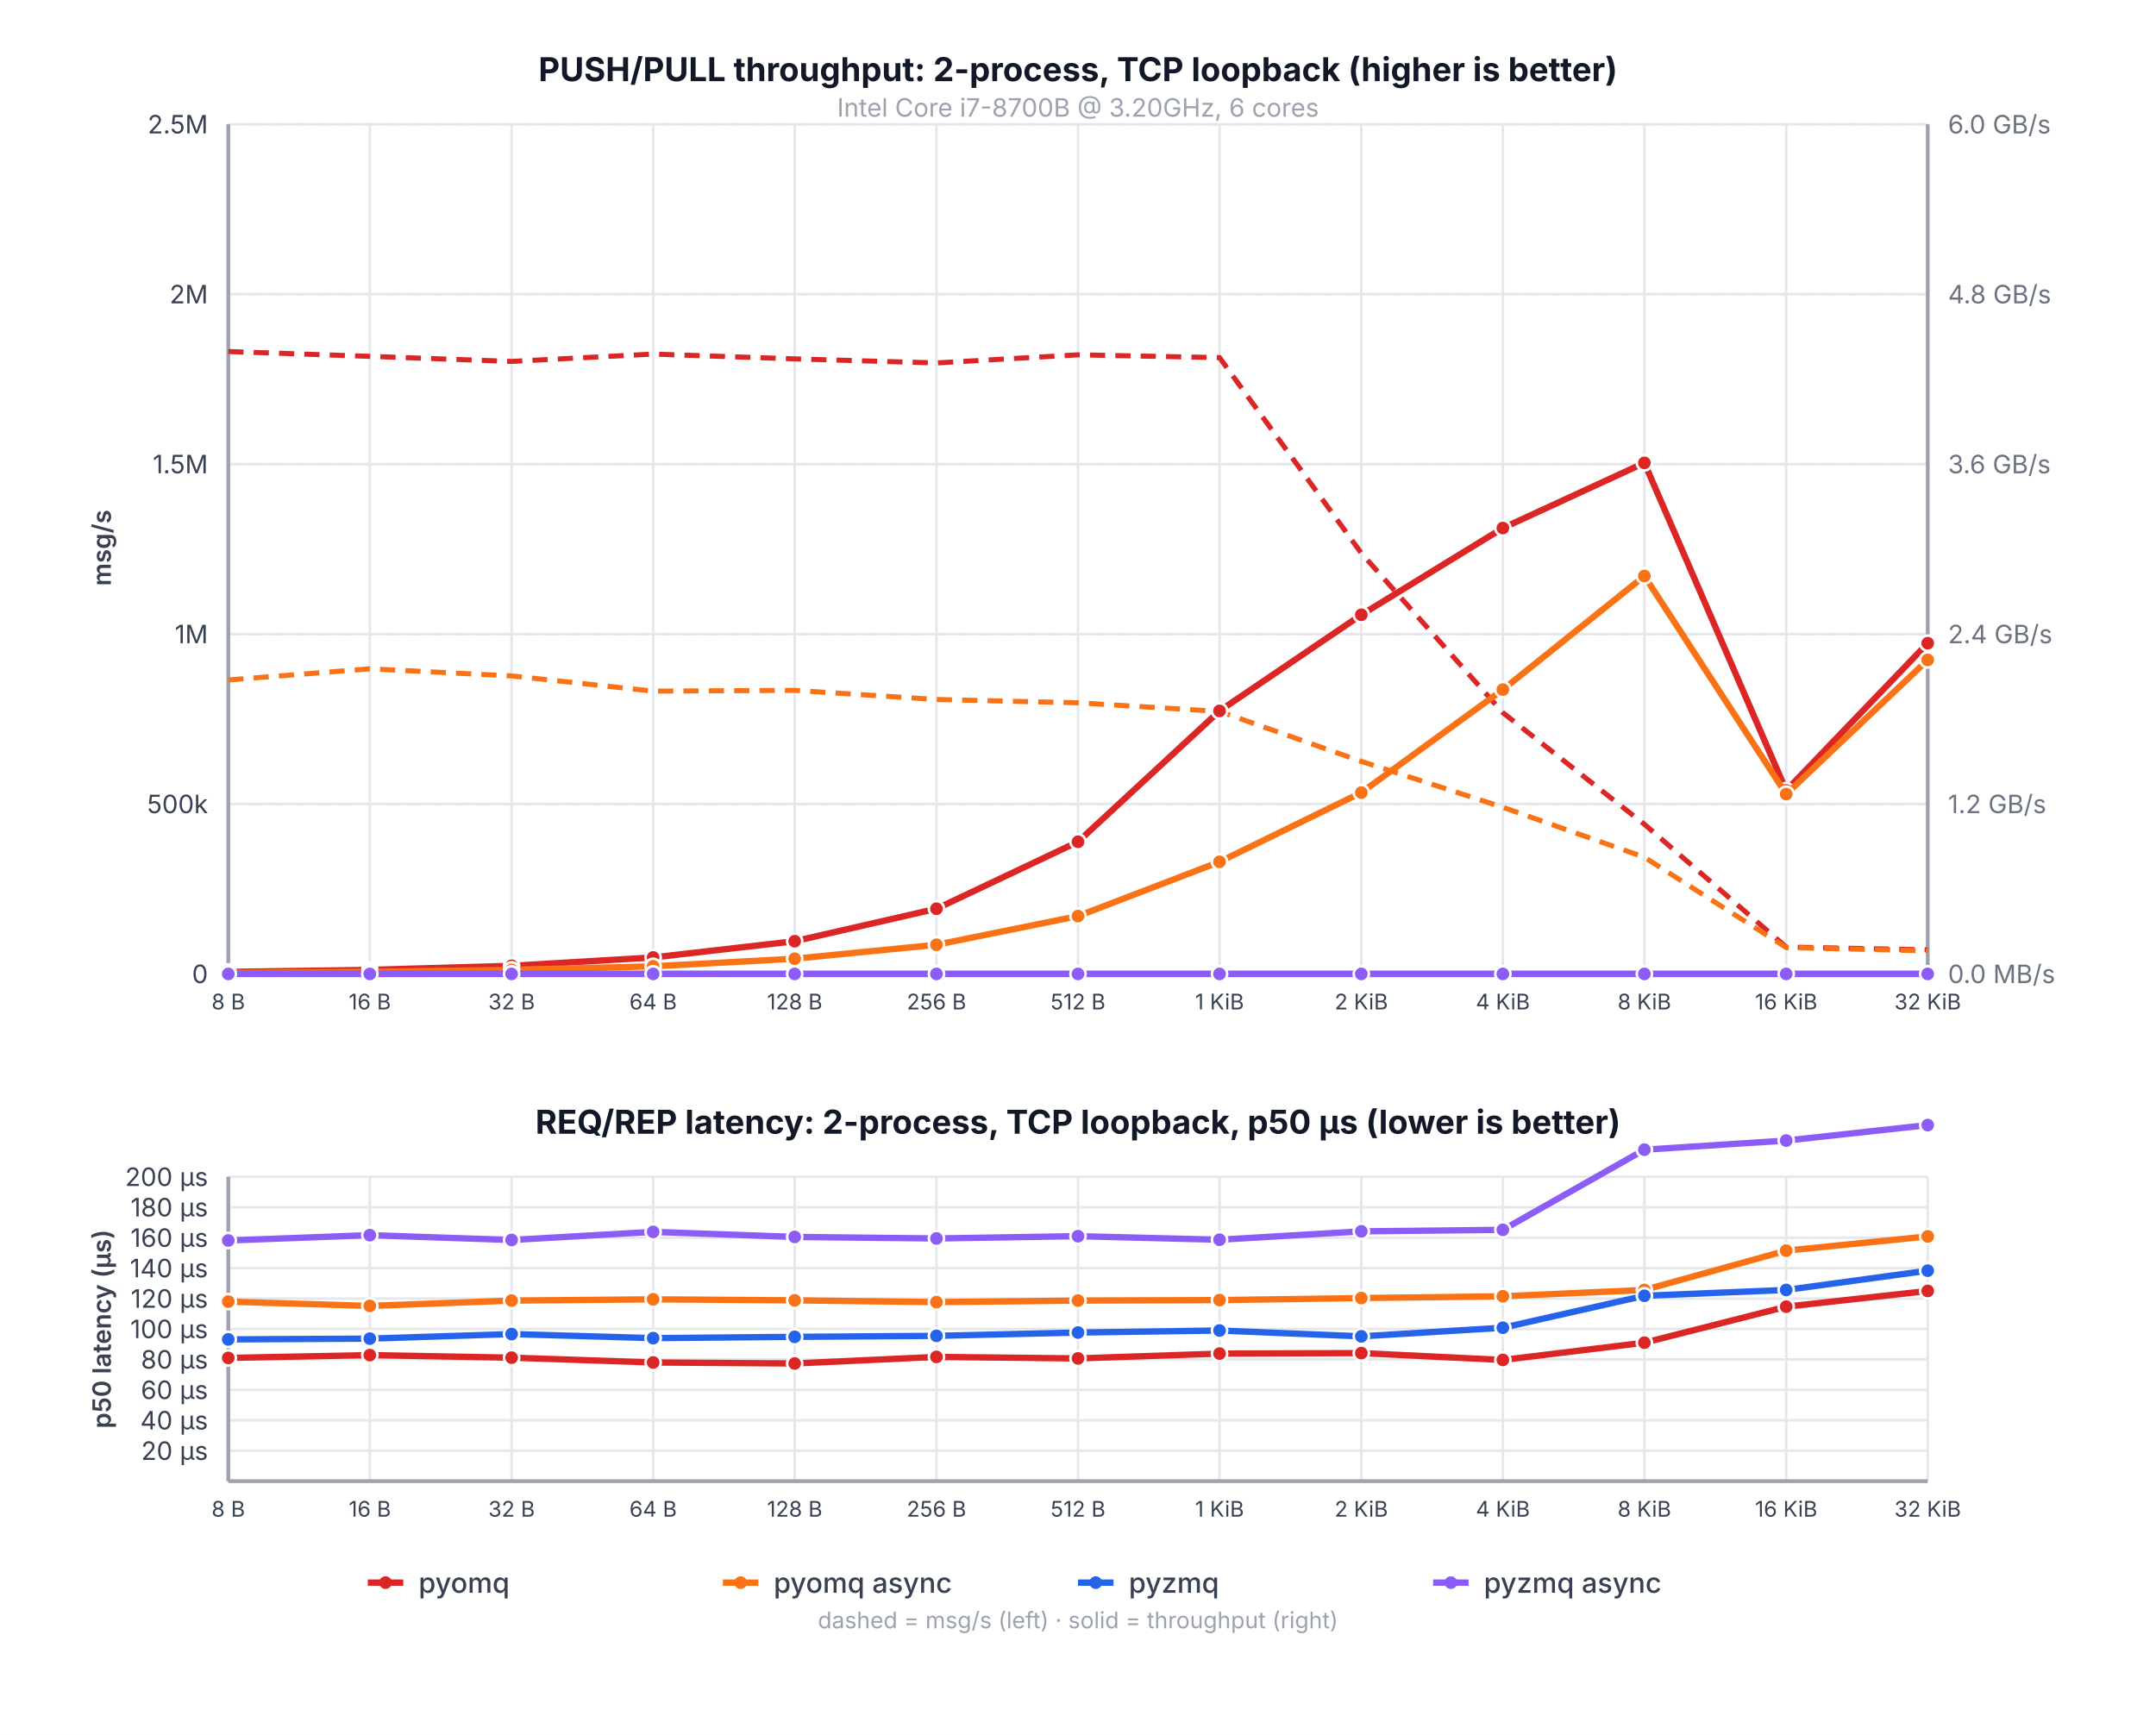
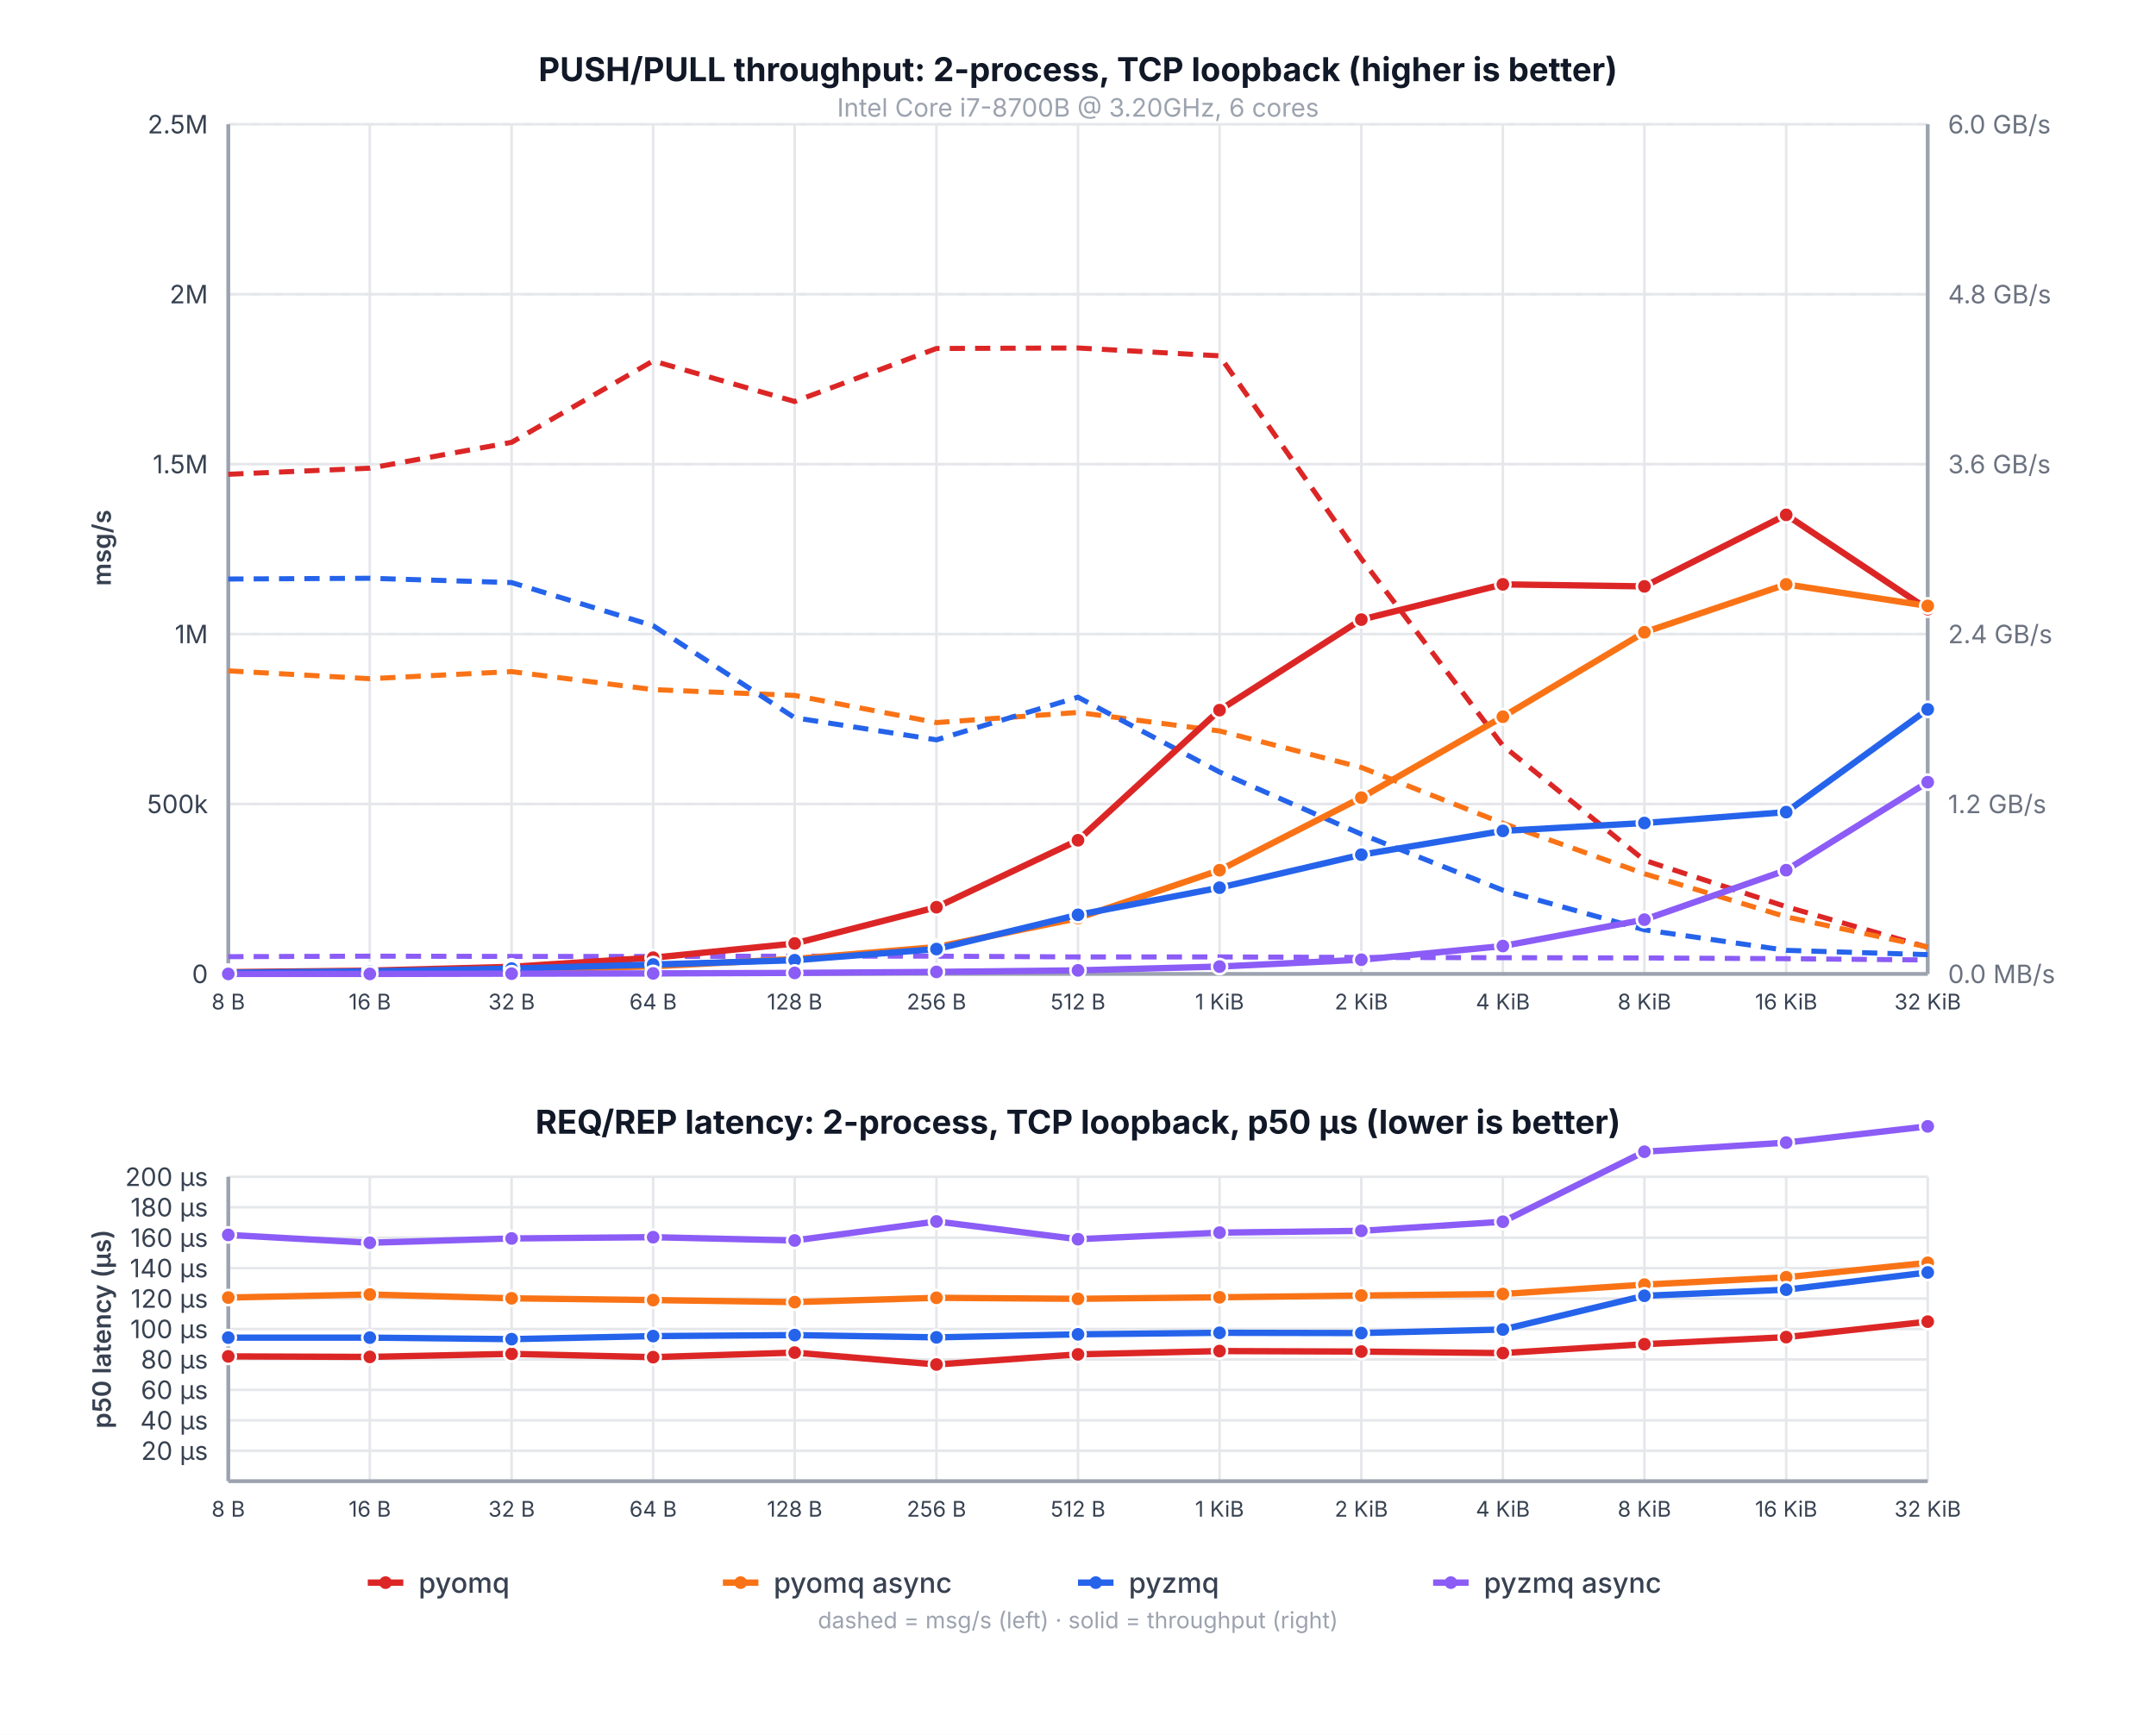
<svg xmlns="http://www.w3.org/2000/svg" viewBox="0 0 850 684" font-family="system-ui, -apple-system, sans-serif">
  <rect width="850" height="684" fill="white" />
  <text x="425.0" y="32" text-anchor="middle" fill="#111827" font-size="13" font-weight="700">PUSH/PULL throughput: 2-process, TCP loopback (higher is better)</text>
  <text x="425.0" y="46" text-anchor="middle" fill="#9ca3af" font-size="10">Intel Core i7-8700B @ 3.20GHz, 6 cores</text>
  <line x1="90" y1="384.0" x2="760" y2="384.0" stroke="#e5e7eb" stroke-width="1" />
  <text x="82" y="384.0" text-anchor="end" dominant-baseline="middle" fill="#374151" font-size="10">0</text>
  <line x1="90" y1="317.0" x2="760" y2="317.0" stroke="#e5e7eb" stroke-width="1" />
  <text x="82" y="317.0" text-anchor="end" dominant-baseline="middle" fill="#374151" font-size="10">500k</text>
  <line x1="90" y1="250.0" x2="760" y2="250.0" stroke="#e5e7eb" stroke-width="1" />
  <text x="82" y="250.0" text-anchor="end" dominant-baseline="middle" fill="#374151" font-size="10">1M</text>
  <line x1="90" y1="183.0" x2="760" y2="183.0" stroke="#e5e7eb" stroke-width="1" />
  <text x="82" y="183.0" text-anchor="end" dominant-baseline="middle" fill="#374151" font-size="10">1.5M</text>
  <line x1="90" y1="116.0" x2="760" y2="116.0" stroke="#e5e7eb" stroke-width="1" />
  <text x="82" y="116.0" text-anchor="end" dominant-baseline="middle" fill="#374151" font-size="10">2M</text>
  <line x1="90" y1="49.0" x2="760" y2="49.0" stroke="#e5e7eb" stroke-width="1" />
  <text x="82" y="49.0" text-anchor="end" dominant-baseline="middle" fill="#374151" font-size="10">2.5M</text>
  <line x1="90" y1="384.0" x2="760" y2="384.0" stroke="#e5e7eb" stroke-width="1" stroke-dasharray="3,6" />
  <text x="768" y="384.0" text-anchor="start" dominant-baseline="middle" fill="#6b7280" font-size="10">0.0 MB/s</text>
  <line x1="90" y1="317.0" x2="760" y2="317.0" stroke="#e5e7eb" stroke-width="1" stroke-dasharray="3,6" />
  <text x="768" y="317.0" text-anchor="start" dominant-baseline="middle" fill="#6b7280" font-size="10">1.2 GB/s</text>
  <line x1="90" y1="250.0" x2="760" y2="250.0" stroke="#e5e7eb" stroke-width="1" stroke-dasharray="3,6" />
  <text x="768" y="250.0" text-anchor="start" dominant-baseline="middle" fill="#6b7280" font-size="10">2.4 GB/s</text>
  <line x1="90" y1="183.0" x2="760" y2="183.0" stroke="#e5e7eb" stroke-width="1" stroke-dasharray="3,6" />
  <text x="768" y="183.0" text-anchor="start" dominant-baseline="middle" fill="#6b7280" font-size="10">3.6 GB/s</text>
  <line x1="90" y1="116.0" x2="760" y2="116.0" stroke="#e5e7eb" stroke-width="1" stroke-dasharray="3,6" />
  <text x="768" y="116.0" text-anchor="start" dominant-baseline="middle" fill="#6b7280" font-size="10">4.8 GB/s</text>
  <line x1="90" y1="49.0" x2="760" y2="49.0" stroke="#e5e7eb" stroke-width="1" stroke-dasharray="3,6" />
  <text x="768" y="49.0" text-anchor="start" dominant-baseline="middle" fill="#6b7280" font-size="10">6.0 GB/s</text>
  <line x1="90.0" y1="49" x2="90.0" y2="384" stroke="#e5e7eb" stroke-width="1" />
  <line x1="145.8" y1="49" x2="145.8" y2="384" stroke="#e5e7eb" stroke-width="1" />
  <line x1="201.7" y1="49" x2="201.7" y2="384" stroke="#e5e7eb" stroke-width="1" />
  <line x1="257.5" y1="49" x2="257.5" y2="384" stroke="#e5e7eb" stroke-width="1" />
  <line x1="313.3" y1="49" x2="313.3" y2="384" stroke="#e5e7eb" stroke-width="1" />
  <line x1="369.2" y1="49" x2="369.2" y2="384" stroke="#e5e7eb" stroke-width="1" />
  <line x1="425.0" y1="49" x2="425.0" y2="384" stroke="#e5e7eb" stroke-width="1" />
  <line x1="480.8" y1="49" x2="480.8" y2="384" stroke="#e5e7eb" stroke-width="1" />
  <line x1="536.7" y1="49" x2="536.7" y2="384" stroke="#e5e7eb" stroke-width="1" />
  <line x1="592.5" y1="49" x2="592.5" y2="384" stroke="#e5e7eb" stroke-width="1" />
  <line x1="648.3" y1="49" x2="648.3" y2="384" stroke="#e5e7eb" stroke-width="1" />
  <line x1="704.2" y1="49" x2="704.2" y2="384" stroke="#e5e7eb" stroke-width="1" />
  <line x1="760.0" y1="49" x2="760.0" y2="384" stroke="#e5e7eb" stroke-width="1" />
  <line x1="90" y1="49" x2="90" y2="384" stroke="#9ca3af" stroke-width="1.5" />
  <line x1="760" y1="49" x2="760" y2="384" stroke="#9ca3af" stroke-width="1.5" />
  <line x1="90" y1="384" x2="760" y2="384" stroke="#9ca3af" stroke-width="1.5" />
  <text x="40" y="216" text-anchor="middle" dominant-baseline="middle" fill="#374151" font-size="10" font-weight="600" transform="rotate(-90,40,216)">msg/s</text>
-   <polyline points="90.0,138.6 145.8,140.5 201.7,142.5 257.5,139.6 313.3,141.5 369.2,143.1 425.0,139.9 480.8,141.0 536.7,218.1 592.5,281.0 648.3,325.0 704.2,373.4 760.0,374.5" fill="none" stroke="#dc2626" stroke-width="2" stroke-dasharray="6,4" />
-   <polyline points="90.0,268.1 145.8,263.7 201.7,266.5 257.5,272.5 313.3,272.2 369.2,275.8 425.0,277.1 480.8,280.5 536.7,300.2 592.5,318.3 648.3,338.0 704.2,373.6 760.0,374.9" fill="none" stroke="#f97316" stroke-width="2" stroke-dasharray="6,4" />
-   <polyline points="90.0,384.0 145.8,384.0 201.7,384.0 257.5,384.0 313.3,384.0 369.2,384.0 425.0,384.0 480.8,384.0 536.7,384.0 592.5,384.0 648.3,384.0 704.2,384.0 760.0,384.0" fill="none" stroke="#2563eb" stroke-width="2" stroke-dasharray="6,4" />
-   <polyline points="90.0,384.0 145.8,384.0 201.7,384.0 257.5,384.0 313.3,384.0 369.2,384.0 425.0,384.0 480.8,384.0 536.7,384.0 592.5,384.0 648.3,384.0 704.2,384.0 760.0,384.0" fill="none" stroke="#8b5cf6" stroke-width="2" stroke-dasharray="6,4" />
-   <polyline points="90.0,383.2 145.8,382.4 201.7,380.8 257.5,377.5 313.3,371.1 369.2,358.3 425.0,331.9 480.8,280.3 536.7,242.4 592.5,208.2 648.3,182.5 704.2,311.7 760.0,253.6" fill="none" stroke="#dc2626" stroke-width="2.5" stroke-linecap="round" stroke-linejoin="round" />
-   <circle cx="90.0" cy="383.2" r="3" fill="#dc2626" stroke="white" stroke-width="1" />
-   <circle cx="145.8" cy="382.4" r="3" fill="#dc2626" stroke="white" stroke-width="1" />
-   <circle cx="201.7" cy="380.8" r="3" fill="#dc2626" stroke="white" stroke-width="1" />
-   <circle cx="257.5" cy="377.5" r="3" fill="#dc2626" stroke="white" stroke-width="1" />
-   <circle cx="313.3" cy="371.1" r="3" fill="#dc2626" stroke="white" stroke-width="1" />
-   <circle cx="369.2" cy="358.3" r="3" fill="#dc2626" stroke="white" stroke-width="1" />
-   <circle cx="425.0" cy="331.9" r="3" fill="#dc2626" stroke="white" stroke-width="1" />
-   <circle cx="480.8" cy="280.3" r="3" fill="#dc2626" stroke="white" stroke-width="1" />
-   <circle cx="536.7" cy="242.4" r="3" fill="#dc2626" stroke="white" stroke-width="1" />
-   <circle cx="592.5" cy="208.2" r="3" fill="#dc2626" stroke="white" stroke-width="1" />
-   <circle cx="648.3" cy="182.5" r="3" fill="#dc2626" stroke="white" stroke-width="1" />
-   <circle cx="704.2" cy="311.7" r="3" fill="#dc2626" stroke="white" stroke-width="1" />
-   <circle cx="760.0" cy="253.6" r="3" fill="#dc2626" stroke="white" stroke-width="1" />
-   <polyline points="90.0,383.6 145.8,383.2 201.7,382.4 257.5,381.0 313.3,378.0 369.2,372.5 425.0,361.2 480.8,339.8 536.7,312.5 592.5,271.9 648.3,227.1 704.2,313.1 760.0,260.2" fill="none" stroke="#f97316" stroke-width="2.5" stroke-linecap="round" stroke-linejoin="round" />
+   <polyline points="90.0,187.0 145.8,184.6 201.7,174.4 257.5,142.3 313.3,158.3 369.2,137.4 425.0,137.2 480.8,140.3 536.7,220.3 592.5,294.0 648.3,339.2 704.2,357.5 760.0,373.5" fill="none" stroke="#dc2626" stroke-width="2" stroke-dasharray="6,4" />
+   <polyline points="90.0,264.5 145.8,267.6 201.7,264.8 257.5,271.9 313.3,274.2 369.2,284.9 425.0,280.9 480.8,288.2 536.7,302.6 592.5,324.6 648.3,344.5 704.2,361.5 760.0,373.4" fill="none" stroke="#f97316" stroke-width="2" stroke-dasharray="6,4" />
+   <polyline points="90.0,228.3 145.8,228.0 201.7,229.7 257.5,246.7 313.3,283.0 369.2,291.7 425.0,274.9 480.8,304.4 536.7,328.9 592.5,351.0 648.3,366.6 704.2,374.7 760.0,376.4" fill="none" stroke="#2563eb" stroke-width="2" stroke-dasharray="6,4" />
+   <polyline points="90.0,377.2 145.8,377.0 201.7,377.1 257.5,377.1 313.3,377.0 369.2,377.0 425.0,377.3 480.8,377.3 536.7,377.5 592.5,377.6 648.3,377.7 704.2,378.0 760.0,378.5" fill="none" stroke="#8b5cf6" stroke-width="2" stroke-dasharray="6,4" />
+   <polyline points="90.0,383.3 145.8,382.7 201.7,381.2 257.5,377.6 313.3,372.0 369.2,357.7 425.0,331.3 480.8,280.0 536.7,244.3 592.5,230.4 648.3,231.2 704.2,203.0 760.0,240.2" fill="none" stroke="#dc2626" stroke-width="2.5" stroke-linecap="round" stroke-linejoin="round" />
+   <circle cx="90.0" cy="383.3" r="3" fill="#dc2626" stroke="white" stroke-width="1" />
+   <circle cx="145.8" cy="382.7" r="3" fill="#dc2626" stroke="white" stroke-width="1" />
+   <circle cx="201.7" cy="381.2" r="3" fill="#dc2626" stroke="white" stroke-width="1" />
+   <circle cx="257.5" cy="377.6" r="3" fill="#dc2626" stroke="white" stroke-width="1" />
+   <circle cx="313.3" cy="372.0" r="3" fill="#dc2626" stroke="white" stroke-width="1" />
+   <circle cx="369.2" cy="357.7" r="3" fill="#dc2626" stroke="white" stroke-width="1" />
+   <circle cx="425.0" cy="331.3" r="3" fill="#dc2626" stroke="white" stroke-width="1" />
+   <circle cx="480.8" cy="280.0" r="3" fill="#dc2626" stroke="white" stroke-width="1" />
+   <circle cx="536.7" cy="244.3" r="3" fill="#dc2626" stroke="white" stroke-width="1" />
+   <circle cx="592.5" cy="230.4" r="3" fill="#dc2626" stroke="white" stroke-width="1" />
+   <circle cx="648.3" cy="231.2" r="3" fill="#dc2626" stroke="white" stroke-width="1" />
+   <circle cx="704.2" cy="203.0" r="3" fill="#dc2626" stroke="white" stroke-width="1" />
+   <circle cx="760.0" cy="240.2" r="3" fill="#dc2626" stroke="white" stroke-width="1" />
+   <polyline points="90.0,383.6 145.8,383.2 201.7,382.4 257.5,381.0 313.3,378.1 369.2,373.4 425.0,362.0 480.8,343.1 536.7,314.5 592.5,282.6 648.3,249.3 704.2,230.4 760.0,238.9" fill="none" stroke="#f97316" stroke-width="2.5" stroke-linecap="round" stroke-linejoin="round" />
  <circle cx="90.0" cy="383.6" r="3" fill="#f97316" stroke="white" stroke-width="1" />
  <circle cx="145.8" cy="383.2" r="3" fill="#f97316" stroke="white" stroke-width="1" />
  <circle cx="201.7" cy="382.4" r="3" fill="#f97316" stroke="white" stroke-width="1" />
  <circle cx="257.5" cy="381.0" r="3" fill="#f97316" stroke="white" stroke-width="1" />
-   <circle cx="313.3" cy="378.0" r="3" fill="#f97316" stroke="white" stroke-width="1" />
-   <circle cx="369.2" cy="372.5" r="3" fill="#f97316" stroke="white" stroke-width="1" />
-   <circle cx="425.0" cy="361.2" r="3" fill="#f97316" stroke="white" stroke-width="1" />
-   <circle cx="480.8" cy="339.8" r="3" fill="#f97316" stroke="white" stroke-width="1" />
-   <circle cx="536.7" cy="312.5" r="3" fill="#f97316" stroke="white" stroke-width="1" />
-   <circle cx="592.5" cy="271.9" r="3" fill="#f97316" stroke="white" stroke-width="1" />
-   <circle cx="648.3" cy="227.1" r="3" fill="#f97316" stroke="white" stroke-width="1" />
-   <circle cx="704.2" cy="313.1" r="3" fill="#f97316" stroke="white" stroke-width="1" />
-   <circle cx="760.0" cy="260.2" r="3" fill="#f97316" stroke="white" stroke-width="1" />
-   <polyline points="90.0,384.0 145.8,384.0 201.7,384.0 257.5,384.0 313.3,384.0 369.2,384.0 425.0,384.0 480.8,384.0 536.7,384.0 592.5,384.0 648.3,384.0 704.2,384.0 760.0,384.0" fill="none" stroke="#2563eb" stroke-width="2.5" stroke-linecap="round" stroke-linejoin="round" />
-   <circle cx="90.0" cy="384.0" r="3" fill="#2563eb" stroke="white" stroke-width="1" />
-   <circle cx="145.8" cy="384.0" r="3" fill="#2563eb" stroke="white" stroke-width="1" />
-   <circle cx="201.7" cy="384.0" r="3" fill="#2563eb" stroke="white" stroke-width="1" />
-   <circle cx="257.5" cy="384.0" r="3" fill="#2563eb" stroke="white" stroke-width="1" />
-   <circle cx="313.3" cy="384.0" r="3" fill="#2563eb" stroke="white" stroke-width="1" />
-   <circle cx="369.2" cy="384.0" r="3" fill="#2563eb" stroke="white" stroke-width="1" />
-   <circle cx="425.0" cy="384.0" r="3" fill="#2563eb" stroke="white" stroke-width="1" />
-   <circle cx="480.8" cy="384.0" r="3" fill="#2563eb" stroke="white" stroke-width="1" />
-   <circle cx="536.7" cy="384.0" r="3" fill="#2563eb" stroke="white" stroke-width="1" />
-   <circle cx="592.5" cy="384.0" r="3" fill="#2563eb" stroke="white" stroke-width="1" />
-   <circle cx="648.3" cy="384.0" r="3" fill="#2563eb" stroke="white" stroke-width="1" />
-   <circle cx="704.2" cy="384.0" r="3" fill="#2563eb" stroke="white" stroke-width="1" />
-   <circle cx="760.0" cy="384.0" r="3" fill="#2563eb" stroke="white" stroke-width="1" />
-   <polyline points="90.0,384.0 145.8,384.0 201.7,384.0 257.5,384.0 313.3,384.0 369.2,384.0 425.0,384.0 480.8,384.0 536.7,384.0 592.5,384.0 648.3,384.0 704.2,384.0 760.0,384.0" fill="none" stroke="#8b5cf6" stroke-width="2.5" stroke-linecap="round" stroke-linejoin="round" />
+   <circle cx="313.3" cy="378.1" r="3" fill="#f97316" stroke="white" stroke-width="1" />
+   <circle cx="369.2" cy="373.4" r="3" fill="#f97316" stroke="white" stroke-width="1" />
+   <circle cx="425.0" cy="362.0" r="3" fill="#f97316" stroke="white" stroke-width="1" />
+   <circle cx="480.8" cy="343.1" r="3" fill="#f97316" stroke="white" stroke-width="1" />
+   <circle cx="536.7" cy="314.5" r="3" fill="#f97316" stroke="white" stroke-width="1" />
+   <circle cx="592.5" cy="282.6" r="3" fill="#f97316" stroke="white" stroke-width="1" />
+   <circle cx="648.3" cy="249.3" r="3" fill="#f97316" stroke="white" stroke-width="1" />
+   <circle cx="704.2" cy="230.4" r="3" fill="#f97316" stroke="white" stroke-width="1" />
+   <circle cx="760.0" cy="238.9" r="3" fill="#f97316" stroke="white" stroke-width="1" />
+   <polyline points="90.0,383.5 145.8,383.0 201.7,381.9 257.5,380.3 313.3,378.6 369.2,374.2 425.0,360.7 480.8,350.0 536.7,337.0 592.5,327.6 648.3,324.5 704.2,320.2 760.0,279.7" fill="none" stroke="#2563eb" stroke-width="2.5" stroke-linecap="round" stroke-linejoin="round" />
+   <circle cx="90.0" cy="383.5" r="3" fill="#2563eb" stroke="white" stroke-width="1" />
+   <circle cx="145.8" cy="383.0" r="3" fill="#2563eb" stroke="white" stroke-width="1" />
+   <circle cx="201.7" cy="381.9" r="3" fill="#2563eb" stroke="white" stroke-width="1" />
+   <circle cx="257.5" cy="380.3" r="3" fill="#2563eb" stroke="white" stroke-width="1" />
+   <circle cx="313.3" cy="378.6" r="3" fill="#2563eb" stroke="white" stroke-width="1" />
+   <circle cx="369.2" cy="374.2" r="3" fill="#2563eb" stroke="white" stroke-width="1" />
+   <circle cx="425.0" cy="360.7" r="3" fill="#2563eb" stroke="white" stroke-width="1" />
+   <circle cx="480.8" cy="350.0" r="3" fill="#2563eb" stroke="white" stroke-width="1" />
+   <circle cx="536.7" cy="337.0" r="3" fill="#2563eb" stroke="white" stroke-width="1" />
+   <circle cx="592.5" cy="327.6" r="3" fill="#2563eb" stroke="white" stroke-width="1" />
+   <circle cx="648.3" cy="324.5" r="3" fill="#2563eb" stroke="white" stroke-width="1" />
+   <circle cx="704.2" cy="320.2" r="3" fill="#2563eb" stroke="white" stroke-width="1" />
+   <circle cx="760.0" cy="279.7" r="3" fill="#2563eb" stroke="white" stroke-width="1" />
+   <polyline points="90.0,384.0 145.8,384.0 201.7,383.9 257.5,383.8 313.3,383.6 369.2,383.2 425.0,382.6 480.8,381.1 536.7,378.4 592.5,373.0 648.3,362.6 704.2,343.1 760.0,308.4" fill="none" stroke="#8b5cf6" stroke-width="2.5" stroke-linecap="round" stroke-linejoin="round" />
  <circle cx="90.0" cy="384.0" r="3" fill="#8b5cf6" stroke="white" stroke-width="1" />
  <circle cx="145.8" cy="384.0" r="3" fill="#8b5cf6" stroke="white" stroke-width="1" />
-   <circle cx="201.7" cy="384.0" r="3" fill="#8b5cf6" stroke="white" stroke-width="1" />
-   <circle cx="257.5" cy="384.0" r="3" fill="#8b5cf6" stroke="white" stroke-width="1" />
-   <circle cx="313.3" cy="384.0" r="3" fill="#8b5cf6" stroke="white" stroke-width="1" />
-   <circle cx="369.2" cy="384.0" r="3" fill="#8b5cf6" stroke="white" stroke-width="1" />
-   <circle cx="425.0" cy="384.0" r="3" fill="#8b5cf6" stroke="white" stroke-width="1" />
-   <circle cx="480.8" cy="384.0" r="3" fill="#8b5cf6" stroke="white" stroke-width="1" />
-   <circle cx="536.7" cy="384.0" r="3" fill="#8b5cf6" stroke="white" stroke-width="1" />
-   <circle cx="592.5" cy="384.0" r="3" fill="#8b5cf6" stroke="white" stroke-width="1" />
-   <circle cx="648.3" cy="384.0" r="3" fill="#8b5cf6" stroke="white" stroke-width="1" />
-   <circle cx="704.2" cy="384.0" r="3" fill="#8b5cf6" stroke="white" stroke-width="1" />
-   <circle cx="760.0" cy="384.0" r="3" fill="#8b5cf6" stroke="white" stroke-width="1" />
+   <circle cx="201.7" cy="383.9" r="3" fill="#8b5cf6" stroke="white" stroke-width="1" />
+   <circle cx="257.5" cy="383.8" r="3" fill="#8b5cf6" stroke="white" stroke-width="1" />
+   <circle cx="313.3" cy="383.6" r="3" fill="#8b5cf6" stroke="white" stroke-width="1" />
+   <circle cx="369.2" cy="383.2" r="3" fill="#8b5cf6" stroke="white" stroke-width="1" />
+   <circle cx="425.0" cy="382.6" r="3" fill="#8b5cf6" stroke="white" stroke-width="1" />
+   <circle cx="480.8" cy="381.1" r="3" fill="#8b5cf6" stroke="white" stroke-width="1" />
+   <circle cx="536.7" cy="378.4" r="3" fill="#8b5cf6" stroke="white" stroke-width="1" />
+   <circle cx="592.5" cy="373.0" r="3" fill="#8b5cf6" stroke="white" stroke-width="1" />
+   <circle cx="648.3" cy="362.6" r="3" fill="#8b5cf6" stroke="white" stroke-width="1" />
+   <circle cx="704.2" cy="343.1" r="3" fill="#8b5cf6" stroke="white" stroke-width="1" />
+   <circle cx="760.0" cy="308.4" r="3" fill="#8b5cf6" stroke="white" stroke-width="1" />
  <text x="90.0" y="398" text-anchor="middle" fill="#374151" font-size="8.5">8 B</text>
  <text x="145.8" y="398" text-anchor="middle" fill="#374151" font-size="8.5">16 B</text>
  <text x="201.7" y="398" text-anchor="middle" fill="#374151" font-size="8.5">32 B</text>
  <text x="257.5" y="398" text-anchor="middle" fill="#374151" font-size="8.5">64 B</text>
  <text x="313.3" y="398" text-anchor="middle" fill="#374151" font-size="8.5">128 B</text>
  <text x="369.2" y="398" text-anchor="middle" fill="#374151" font-size="8.5">256 B</text>
  <text x="425.0" y="398" text-anchor="middle" fill="#374151" font-size="8.5">512 B</text>
  <text x="480.8" y="398" text-anchor="middle" fill="#374151" font-size="8.5">1 KiB</text>
  <text x="536.7" y="398" text-anchor="middle" fill="#374151" font-size="8.5">2 KiB</text>
  <text x="592.5" y="398" text-anchor="middle" fill="#374151" font-size="8.5">4 KiB</text>
  <text x="648.3" y="398" text-anchor="middle" fill="#374151" font-size="8.5">8 KiB</text>
  <text x="704.2" y="398" text-anchor="middle" fill="#374151" font-size="8.5">16 KiB</text>
  <text x="760.0" y="398" text-anchor="middle" fill="#374151" font-size="8.5">32 KiB</text>
  <text x="425.0" y="447" text-anchor="middle" fill="#111827" font-size="13" font-weight="700">REQ/REP latency: 2-process, TCP loopback, p50 µs (lower is better)</text>
  <line x1="90" y1="572.0" x2="760" y2="572.0" stroke="#e5e7eb" stroke-width="1" />
  <text x="82" y="572.0" text-anchor="end" dominant-baseline="middle" fill="#374151" font-size="10">20 µs</text>
  <line x1="90" y1="560.0" x2="760" y2="560.0" stroke="#e5e7eb" stroke-width="1" />
  <text x="82" y="560.0" text-anchor="end" dominant-baseline="middle" fill="#374151" font-size="10">40 µs</text>
  <line x1="90" y1="548.0" x2="760" y2="548.0" stroke="#e5e7eb" stroke-width="1" />
  <text x="82" y="548.0" text-anchor="end" dominant-baseline="middle" fill="#374151" font-size="10">60 µs</text>
  <line x1="90" y1="536.0" x2="760" y2="536.0" stroke="#e5e7eb" stroke-width="1" />
  <text x="82" y="536.0" text-anchor="end" dominant-baseline="middle" fill="#374151" font-size="10">80 µs</text>
  <line x1="90" y1="524.0" x2="760" y2="524.0" stroke="#e5e7eb" stroke-width="1" />
  <text x="82" y="524.0" text-anchor="end" dominant-baseline="middle" fill="#374151" font-size="10">100 µs</text>
  <line x1="90" y1="512.0" x2="760" y2="512.0" stroke="#e5e7eb" stroke-width="1" />
  <text x="82" y="512.0" text-anchor="end" dominant-baseline="middle" fill="#374151" font-size="10">120 µs</text>
  <line x1="90" y1="500.0" x2="760" y2="500.0" stroke="#e5e7eb" stroke-width="1" />
  <text x="82" y="500.0" text-anchor="end" dominant-baseline="middle" fill="#374151" font-size="10">140 µs</text>
  <line x1="90" y1="488.0" x2="760" y2="488.0" stroke="#e5e7eb" stroke-width="1" />
  <text x="82" y="488.0" text-anchor="end" dominant-baseline="middle" fill="#374151" font-size="10">160 µs</text>
  <line x1="90" y1="476.0" x2="760" y2="476.0" stroke="#e5e7eb" stroke-width="1" />
  <text x="82" y="476.0" text-anchor="end" dominant-baseline="middle" fill="#374151" font-size="10">180 µs</text>
  <line x1="90" y1="464.0" x2="760" y2="464.0" stroke="#e5e7eb" stroke-width="1" />
  <text x="82" y="464.0" text-anchor="end" dominant-baseline="middle" fill="#374151" font-size="10">200 µs</text>
  <line x1="90.0" y1="464" x2="90.0" y2="584" stroke="#e5e7eb" stroke-width="1" />
  <line x1="145.8" y1="464" x2="145.8" y2="584" stroke="#e5e7eb" stroke-width="1" />
  <line x1="201.7" y1="464" x2="201.7" y2="584" stroke="#e5e7eb" stroke-width="1" />
  <line x1="257.5" y1="464" x2="257.5" y2="584" stroke="#e5e7eb" stroke-width="1" />
  <line x1="313.3" y1="464" x2="313.3" y2="584" stroke="#e5e7eb" stroke-width="1" />
  <line x1="369.2" y1="464" x2="369.2" y2="584" stroke="#e5e7eb" stroke-width="1" />
  <line x1="425.0" y1="464" x2="425.0" y2="584" stroke="#e5e7eb" stroke-width="1" />
  <line x1="480.8" y1="464" x2="480.8" y2="584" stroke="#e5e7eb" stroke-width="1" />
  <line x1="536.7" y1="464" x2="536.7" y2="584" stroke="#e5e7eb" stroke-width="1" />
  <line x1="592.5" y1="464" x2="592.5" y2="584" stroke="#e5e7eb" stroke-width="1" />
  <line x1="648.3" y1="464" x2="648.3" y2="584" stroke="#e5e7eb" stroke-width="1" />
  <line x1="704.2" y1="464" x2="704.2" y2="584" stroke="#e5e7eb" stroke-width="1" />
  <line x1="760.0" y1="464" x2="760.0" y2="584" stroke="#e5e7eb" stroke-width="1" />
  <line x1="90" y1="464" x2="90" y2="584" stroke="#9ca3af" stroke-width="1.5" />
  <line x1="90" y1="584" x2="760" y2="584" stroke="#9ca3af" stroke-width="1.5" />
  <text x="40" y="524" text-anchor="middle" dominant-baseline="middle" fill="#374151" font-size="10" font-weight="600" transform="rotate(-90,40,524)">p50 latency (µs)</text>
-   <polyline points="90.0,535.4 145.8,534.3 201.7,535.3 257.5,537.2 313.3,537.6 369.2,535.0 425.0,535.6 480.8,533.7 536.7,533.5 592.5,536.2 648.3,529.4 704.2,515.2 760.0,509.0" fill="none" stroke="#dc2626" stroke-width="2.5" stroke-linecap="round" stroke-linejoin="round" />
-   <circle cx="90.0" cy="535.4" r="3" fill="#dc2626" stroke="white" stroke-width="1" />
-   <circle cx="145.8" cy="534.3" r="3" fill="#dc2626" stroke="white" stroke-width="1" />
-   <circle cx="201.7" cy="535.3" r="3" fill="#dc2626" stroke="white" stroke-width="1" />
-   <circle cx="257.5" cy="537.2" r="3" fill="#dc2626" stroke="white" stroke-width="1" />
-   <circle cx="313.3" cy="537.6" r="3" fill="#dc2626" stroke="white" stroke-width="1" />
-   <circle cx="369.2" cy="535.0" r="3" fill="#dc2626" stroke="white" stroke-width="1" />
-   <circle cx="425.0" cy="535.6" r="3" fill="#dc2626" stroke="white" stroke-width="1" />
-   <circle cx="480.8" cy="533.7" r="3" fill="#dc2626" stroke="white" stroke-width="1" />
-   <circle cx="536.7" cy="533.5" r="3" fill="#dc2626" stroke="white" stroke-width="1" />
-   <circle cx="592.5" cy="536.2" r="3" fill="#dc2626" stroke="white" stroke-width="1" />
-   <circle cx="648.3" cy="529.4" r="3" fill="#dc2626" stroke="white" stroke-width="1" />
-   <circle cx="704.2" cy="515.2" r="3" fill="#dc2626" stroke="white" stroke-width="1" />
-   <circle cx="760.0" cy="509.0" r="3" fill="#dc2626" stroke="white" stroke-width="1" />
-   <polyline points="90.0,513.2 145.8,514.9 201.7,512.8 257.5,512.3 313.3,512.7 369.2,513.4 425.0,512.8 480.8,512.6 536.7,511.8 592.5,511.1 648.3,508.6 704.2,493.1 760.0,487.5" fill="none" stroke="#f97316" stroke-width="2.5" stroke-linecap="round" stroke-linejoin="round" />
-   <circle cx="90.0" cy="513.2" r="3" fill="#f97316" stroke="white" stroke-width="1" />
-   <circle cx="145.8" cy="514.9" r="3" fill="#f97316" stroke="white" stroke-width="1" />
-   <circle cx="201.7" cy="512.8" r="3" fill="#f97316" stroke="white" stroke-width="1" />
-   <circle cx="257.5" cy="512.3" r="3" fill="#f97316" stroke="white" stroke-width="1" />
-   <circle cx="313.3" cy="512.7" r="3" fill="#f97316" stroke="white" stroke-width="1" />
-   <circle cx="369.2" cy="513.4" r="3" fill="#f97316" stroke="white" stroke-width="1" />
-   <circle cx="425.0" cy="512.8" r="3" fill="#f97316" stroke="white" stroke-width="1" />
-   <circle cx="480.8" cy="512.6" r="3" fill="#f97316" stroke="white" stroke-width="1" />
-   <circle cx="536.7" cy="511.8" r="3" fill="#f97316" stroke="white" stroke-width="1" />
-   <circle cx="592.5" cy="511.1" r="3" fill="#f97316" stroke="white" stroke-width="1" />
-   <circle cx="648.3" cy="508.6" r="3" fill="#f97316" stroke="white" stroke-width="1" />
-   <circle cx="704.2" cy="493.1" r="3" fill="#f97316" stroke="white" stroke-width="1" />
-   <circle cx="760.0" cy="487.5" r="3" fill="#f97316" stroke="white" stroke-width="1" />
-   <polyline points="90.0,528.1 145.8,527.8 201.7,526.0 257.5,527.6 313.3,527.1 369.2,526.7 425.0,525.4 480.8,524.6 536.7,526.9 592.5,523.5 648.3,510.9 704.2,508.6 760.0,501.0" fill="none" stroke="#2563eb" stroke-width="2.5" stroke-linecap="round" stroke-linejoin="round" />
-   <circle cx="90.0" cy="528.1" r="3" fill="#2563eb" stroke="white" stroke-width="1" />
-   <circle cx="145.8" cy="527.8" r="3" fill="#2563eb" stroke="white" stroke-width="1" />
-   <circle cx="201.7" cy="526.0" r="3" fill="#2563eb" stroke="white" stroke-width="1" />
-   <circle cx="257.5" cy="527.6" r="3" fill="#2563eb" stroke="white" stroke-width="1" />
-   <circle cx="313.3" cy="527.1" r="3" fill="#2563eb" stroke="white" stroke-width="1" />
-   <circle cx="369.2" cy="526.7" r="3" fill="#2563eb" stroke="white" stroke-width="1" />
-   <circle cx="425.0" cy="525.4" r="3" fill="#2563eb" stroke="white" stroke-width="1" />
-   <circle cx="480.8" cy="524.6" r="3" fill="#2563eb" stroke="white" stroke-width="1" />
-   <circle cx="536.7" cy="526.9" r="3" fill="#2563eb" stroke="white" stroke-width="1" />
-   <circle cx="592.5" cy="523.5" r="3" fill="#2563eb" stroke="white" stroke-width="1" />
+   <polyline points="90.0,534.8 145.8,535.0 201.7,533.8 257.5,535.1 313.3,533.3 369.2,538.0 425.0,534.0 480.8,532.7 536.7,532.9 592.5,533.5 648.3,530.0 704.2,527.2 760.0,521.1" fill="none" stroke="#dc2626" stroke-width="2.5" stroke-linecap="round" stroke-linejoin="round" />
+   <circle cx="90.0" cy="534.8" r="3" fill="#dc2626" stroke="white" stroke-width="1" />
+   <circle cx="145.8" cy="535.0" r="3" fill="#dc2626" stroke="white" stroke-width="1" />
+   <circle cx="201.7" cy="533.8" r="3" fill="#dc2626" stroke="white" stroke-width="1" />
+   <circle cx="257.5" cy="535.1" r="3" fill="#dc2626" stroke="white" stroke-width="1" />
+   <circle cx="313.3" cy="533.3" r="3" fill="#dc2626" stroke="white" stroke-width="1" />
+   <circle cx="369.2" cy="538.0" r="3" fill="#dc2626" stroke="white" stroke-width="1" />
+   <circle cx="425.0" cy="534.0" r="3" fill="#dc2626" stroke="white" stroke-width="1" />
+   <circle cx="480.8" cy="532.7" r="3" fill="#dc2626" stroke="white" stroke-width="1" />
+   <circle cx="536.7" cy="532.9" r="3" fill="#dc2626" stroke="white" stroke-width="1" />
+   <circle cx="592.5" cy="533.5" r="3" fill="#dc2626" stroke="white" stroke-width="1" />
+   <circle cx="648.3" cy="530.0" r="3" fill="#dc2626" stroke="white" stroke-width="1" />
+   <circle cx="704.2" cy="527.2" r="3" fill="#dc2626" stroke="white" stroke-width="1" />
+   <circle cx="760.0" cy="521.1" r="3" fill="#dc2626" stroke="white" stroke-width="1" />
+   <polyline points="90.0,511.6 145.8,510.4 201.7,511.9 257.5,512.6 313.3,513.4 369.2,511.7 425.0,512.1 480.8,511.5 536.7,510.8 592.5,510.2 648.3,506.5 704.2,503.6 760.0,497.9" fill="none" stroke="#f97316" stroke-width="2.5" stroke-linecap="round" stroke-linejoin="round" />
+   <circle cx="90.0" cy="511.6" r="3" fill="#f97316" stroke="white" stroke-width="1" />
+   <circle cx="145.8" cy="510.4" r="3" fill="#f97316" stroke="white" stroke-width="1" />
+   <circle cx="201.7" cy="511.9" r="3" fill="#f97316" stroke="white" stroke-width="1" />
+   <circle cx="257.5" cy="512.6" r="3" fill="#f97316" stroke="white" stroke-width="1" />
+   <circle cx="313.3" cy="513.4" r="3" fill="#f97316" stroke="white" stroke-width="1" />
+   <circle cx="369.2" cy="511.7" r="3" fill="#f97316" stroke="white" stroke-width="1" />
+   <circle cx="425.0" cy="512.1" r="3" fill="#f97316" stroke="white" stroke-width="1" />
+   <circle cx="480.8" cy="511.5" r="3" fill="#f97316" stroke="white" stroke-width="1" />
+   <circle cx="536.7" cy="510.8" r="3" fill="#f97316" stroke="white" stroke-width="1" />
+   <circle cx="592.5" cy="510.2" r="3" fill="#f97316" stroke="white" stroke-width="1" />
+   <circle cx="648.3" cy="506.5" r="3" fill="#f97316" stroke="white" stroke-width="1" />
+   <circle cx="704.2" cy="503.6" r="3" fill="#f97316" stroke="white" stroke-width="1" />
+   <circle cx="760.0" cy="497.9" r="3" fill="#f97316" stroke="white" stroke-width="1" />
+   <polyline points="90.0,527.4 145.8,527.4 201.7,528.0 257.5,526.8 313.3,526.4 369.2,527.3 425.0,526.1 480.8,525.5 536.7,525.6 592.5,524.2 648.3,510.9 704.2,508.5 760.0,501.7" fill="none" stroke="#2563eb" stroke-width="2.5" stroke-linecap="round" stroke-linejoin="round" />
+   <circle cx="90.0" cy="527.4" r="3" fill="#2563eb" stroke="white" stroke-width="1" />
+   <circle cx="145.8" cy="527.4" r="3" fill="#2563eb" stroke="white" stroke-width="1" />
+   <circle cx="201.7" cy="528.0" r="3" fill="#2563eb" stroke="white" stroke-width="1" />
+   <circle cx="257.5" cy="526.8" r="3" fill="#2563eb" stroke="white" stroke-width="1" />
+   <circle cx="313.3" cy="526.4" r="3" fill="#2563eb" stroke="white" stroke-width="1" />
+   <circle cx="369.2" cy="527.3" r="3" fill="#2563eb" stroke="white" stroke-width="1" />
+   <circle cx="425.0" cy="526.1" r="3" fill="#2563eb" stroke="white" stroke-width="1" />
+   <circle cx="480.8" cy="525.5" r="3" fill="#2563eb" stroke="white" stroke-width="1" />
+   <circle cx="536.7" cy="525.6" r="3" fill="#2563eb" stroke="white" stroke-width="1" />
+   <circle cx="592.5" cy="524.2" r="3" fill="#2563eb" stroke="white" stroke-width="1" />
  <circle cx="648.3" cy="510.9" r="3" fill="#2563eb" stroke="white" stroke-width="1" />
-   <circle cx="704.2" cy="508.6" r="3" fill="#2563eb" stroke="white" stroke-width="1" />
-   <circle cx="760.0" cy="501.0" r="3" fill="#2563eb" stroke="white" stroke-width="1" />
-   <polyline points="90.0,489.1 145.8,487.0 201.7,488.9 257.5,485.7 313.3,487.7 369.2,488.3 425.0,487.4 480.8,488.8 536.7,485.5 592.5,484.9 648.3,453.3 704.2,449.7 760.0,443.6" fill="none" stroke="#8b5cf6" stroke-width="2.5" stroke-linecap="round" stroke-linejoin="round" />
-   <circle cx="90.0" cy="489.1" r="3" fill="#8b5cf6" stroke="white" stroke-width="1" />
-   <circle cx="145.8" cy="487.0" r="3" fill="#8b5cf6" stroke="white" stroke-width="1" />
-   <circle cx="201.7" cy="488.9" r="3" fill="#8b5cf6" stroke="white" stroke-width="1" />
-   <circle cx="257.5" cy="485.7" r="3" fill="#8b5cf6" stroke="white" stroke-width="1" />
-   <circle cx="313.3" cy="487.7" r="3" fill="#8b5cf6" stroke="white" stroke-width="1" />
-   <circle cx="369.2" cy="488.3" r="3" fill="#8b5cf6" stroke="white" stroke-width="1" />
-   <circle cx="425.0" cy="487.4" r="3" fill="#8b5cf6" stroke="white" stroke-width="1" />
-   <circle cx="480.8" cy="488.8" r="3" fill="#8b5cf6" stroke="white" stroke-width="1" />
-   <circle cx="536.7" cy="485.5" r="3" fill="#8b5cf6" stroke="white" stroke-width="1" />
-   <circle cx="592.5" cy="484.9" r="3" fill="#8b5cf6" stroke="white" stroke-width="1" />
-   <circle cx="648.3" cy="453.3" r="3" fill="#8b5cf6" stroke="white" stroke-width="1" />
-   <circle cx="704.2" cy="449.7" r="3" fill="#8b5cf6" stroke="white" stroke-width="1" />
-   <circle cx="760.0" cy="443.6" r="3" fill="#8b5cf6" stroke="white" stroke-width="1" />
+   <circle cx="704.2" cy="508.5" r="3" fill="#2563eb" stroke="white" stroke-width="1" />
+   <circle cx="760.0" cy="501.7" r="3" fill="#2563eb" stroke="white" stroke-width="1" />
+   <polyline points="90.0,486.9 145.8,490.0 201.7,488.3 257.5,487.8 313.3,489.1 369.2,481.6 425.0,488.6 480.8,486.0 536.7,485.3 592.5,481.7 648.3,454.1 704.2,450.5 760.0,444.1" fill="none" stroke="#8b5cf6" stroke-width="2.5" stroke-linecap="round" stroke-linejoin="round" />
+   <circle cx="90.0" cy="486.9" r="3" fill="#8b5cf6" stroke="white" stroke-width="1" />
+   <circle cx="145.8" cy="490.0" r="3" fill="#8b5cf6" stroke="white" stroke-width="1" />
+   <circle cx="201.7" cy="488.3" r="3" fill="#8b5cf6" stroke="white" stroke-width="1" />
+   <circle cx="257.5" cy="487.8" r="3" fill="#8b5cf6" stroke="white" stroke-width="1" />
+   <circle cx="313.3" cy="489.1" r="3" fill="#8b5cf6" stroke="white" stroke-width="1" />
+   <circle cx="369.2" cy="481.6" r="3" fill="#8b5cf6" stroke="white" stroke-width="1" />
+   <circle cx="425.0" cy="488.6" r="3" fill="#8b5cf6" stroke="white" stroke-width="1" />
+   <circle cx="480.8" cy="486.0" r="3" fill="#8b5cf6" stroke="white" stroke-width="1" />
+   <circle cx="536.7" cy="485.3" r="3" fill="#8b5cf6" stroke="white" stroke-width="1" />
+   <circle cx="592.5" cy="481.7" r="3" fill="#8b5cf6" stroke="white" stroke-width="1" />
+   <circle cx="648.3" cy="454.1" r="3" fill="#8b5cf6" stroke="white" stroke-width="1" />
+   <circle cx="704.2" cy="450.5" r="3" fill="#8b5cf6" stroke="white" stroke-width="1" />
+   <circle cx="760.0" cy="444.1" r="3" fill="#8b5cf6" stroke="white" stroke-width="1" />
  <text x="90.0" y="598" text-anchor="middle" fill="#374151" font-size="8.5">8 B</text>
  <text x="145.8" y="598" text-anchor="middle" fill="#374151" font-size="8.5">16 B</text>
  <text x="201.7" y="598" text-anchor="middle" fill="#374151" font-size="8.5">32 B</text>
  <text x="257.5" y="598" text-anchor="middle" fill="#374151" font-size="8.5">64 B</text>
  <text x="313.3" y="598" text-anchor="middle" fill="#374151" font-size="8.5">128 B</text>
  <text x="369.2" y="598" text-anchor="middle" fill="#374151" font-size="8.5">256 B</text>
  <text x="425.0" y="598" text-anchor="middle" fill="#374151" font-size="8.5">512 B</text>
  <text x="480.8" y="598" text-anchor="middle" fill="#374151" font-size="8.5">1 KiB</text>
  <text x="536.7" y="598" text-anchor="middle" fill="#374151" font-size="8.5">2 KiB</text>
  <text x="592.5" y="598" text-anchor="middle" fill="#374151" font-size="8.5">4 KiB</text>
  <text x="648.3" y="598" text-anchor="middle" fill="#374151" font-size="8.5">8 KiB</text>
  <text x="704.2" y="598" text-anchor="middle" fill="#374151" font-size="8.5">16 KiB</text>
  <text x="760.0" y="598" text-anchor="middle" fill="#374151" font-size="8.5">32 KiB</text>
  <line x1="145" y1="624" x2="159" y2="624" stroke="#dc2626" stroke-width="2.5" />
  <circle cx="152" cy="624" r="2.5" fill="#dc2626" />
  <text x="165" y="628" fill="#374151" font-size="11" font-weight="500">pyomq</text>
  <line x1="285" y1="624" x2="299" y2="624" stroke="#f97316" stroke-width="2.5" />
  <circle cx="292" cy="624" r="2.5" fill="#f97316" />
  <text x="305" y="628" fill="#374151" font-size="11" font-weight="500">pyomq async</text>
  <line x1="425" y1="624" x2="439" y2="624" stroke="#2563eb" stroke-width="2.5" />
  <circle cx="432" cy="624" r="2.5" fill="#2563eb" />
  <text x="445" y="628" fill="#374151" font-size="11" font-weight="500">pyzmq</text>
  <line x1="565" y1="624" x2="579" y2="624" stroke="#8b5cf6" stroke-width="2.5" />
  <circle cx="572" cy="624" r="2.5" fill="#8b5cf6" />
  <text x="585" y="628" fill="#374151" font-size="11" font-weight="500">pyzmq async</text>
  <text x="425.0" y="642" text-anchor="middle" fill="#9ca3af" font-size="9">dashed = msg/s (left) · solid = throughput (right)</text>
</svg>
